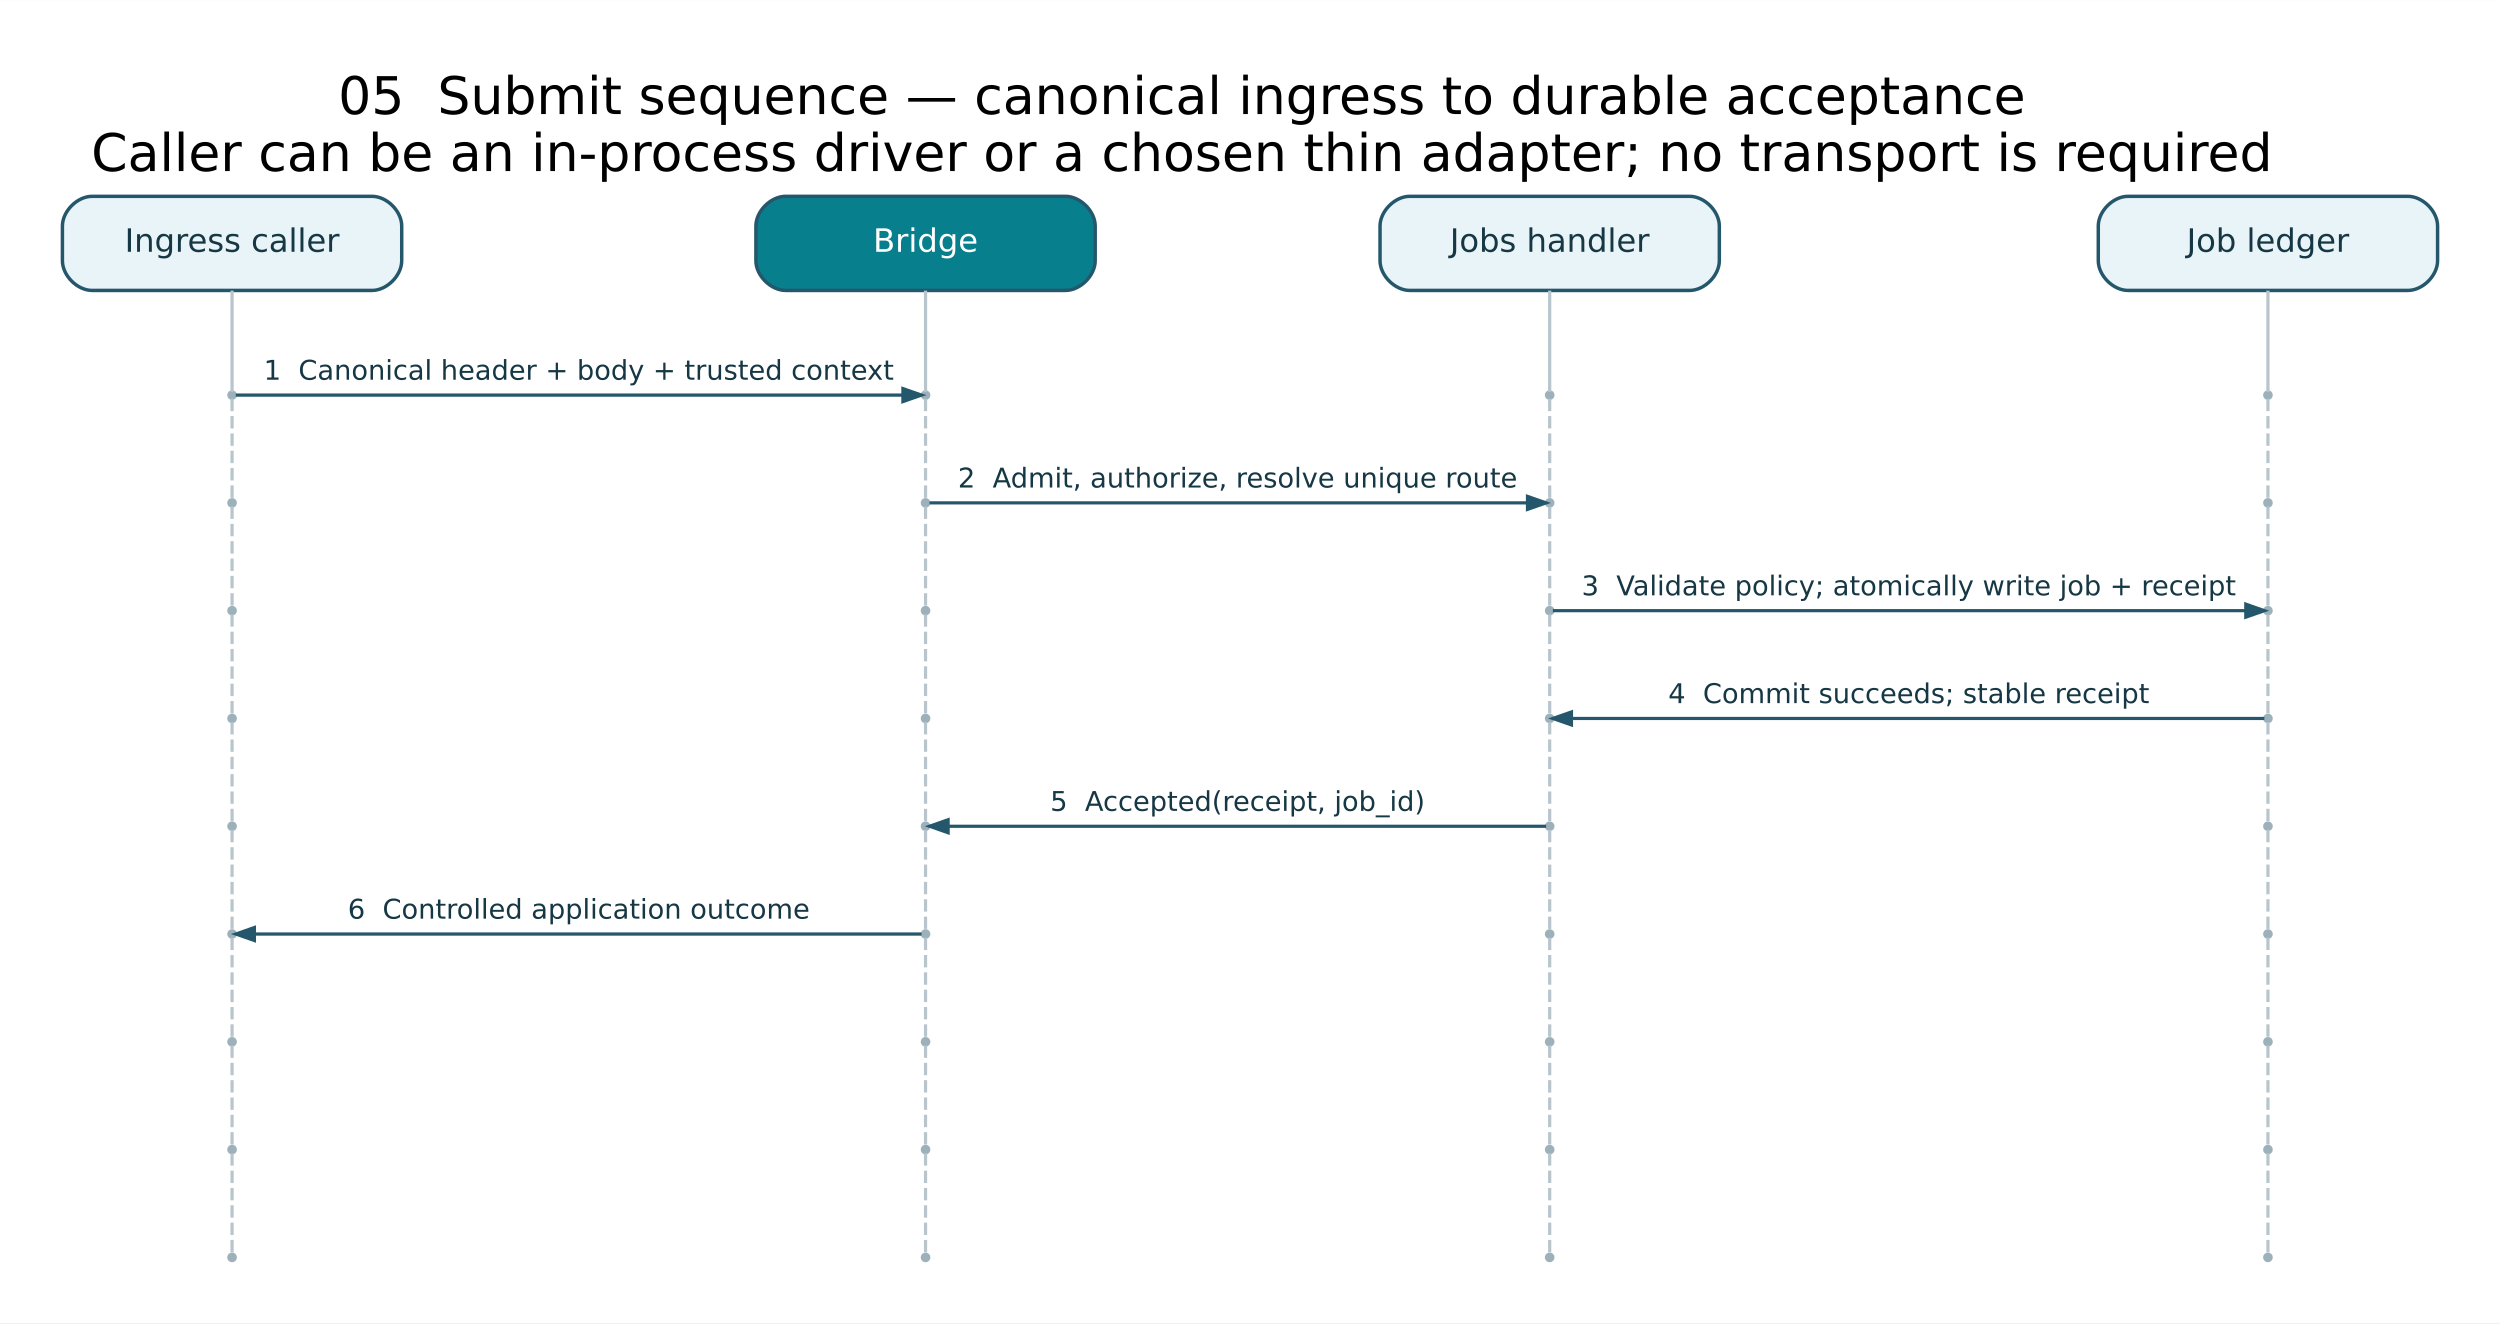
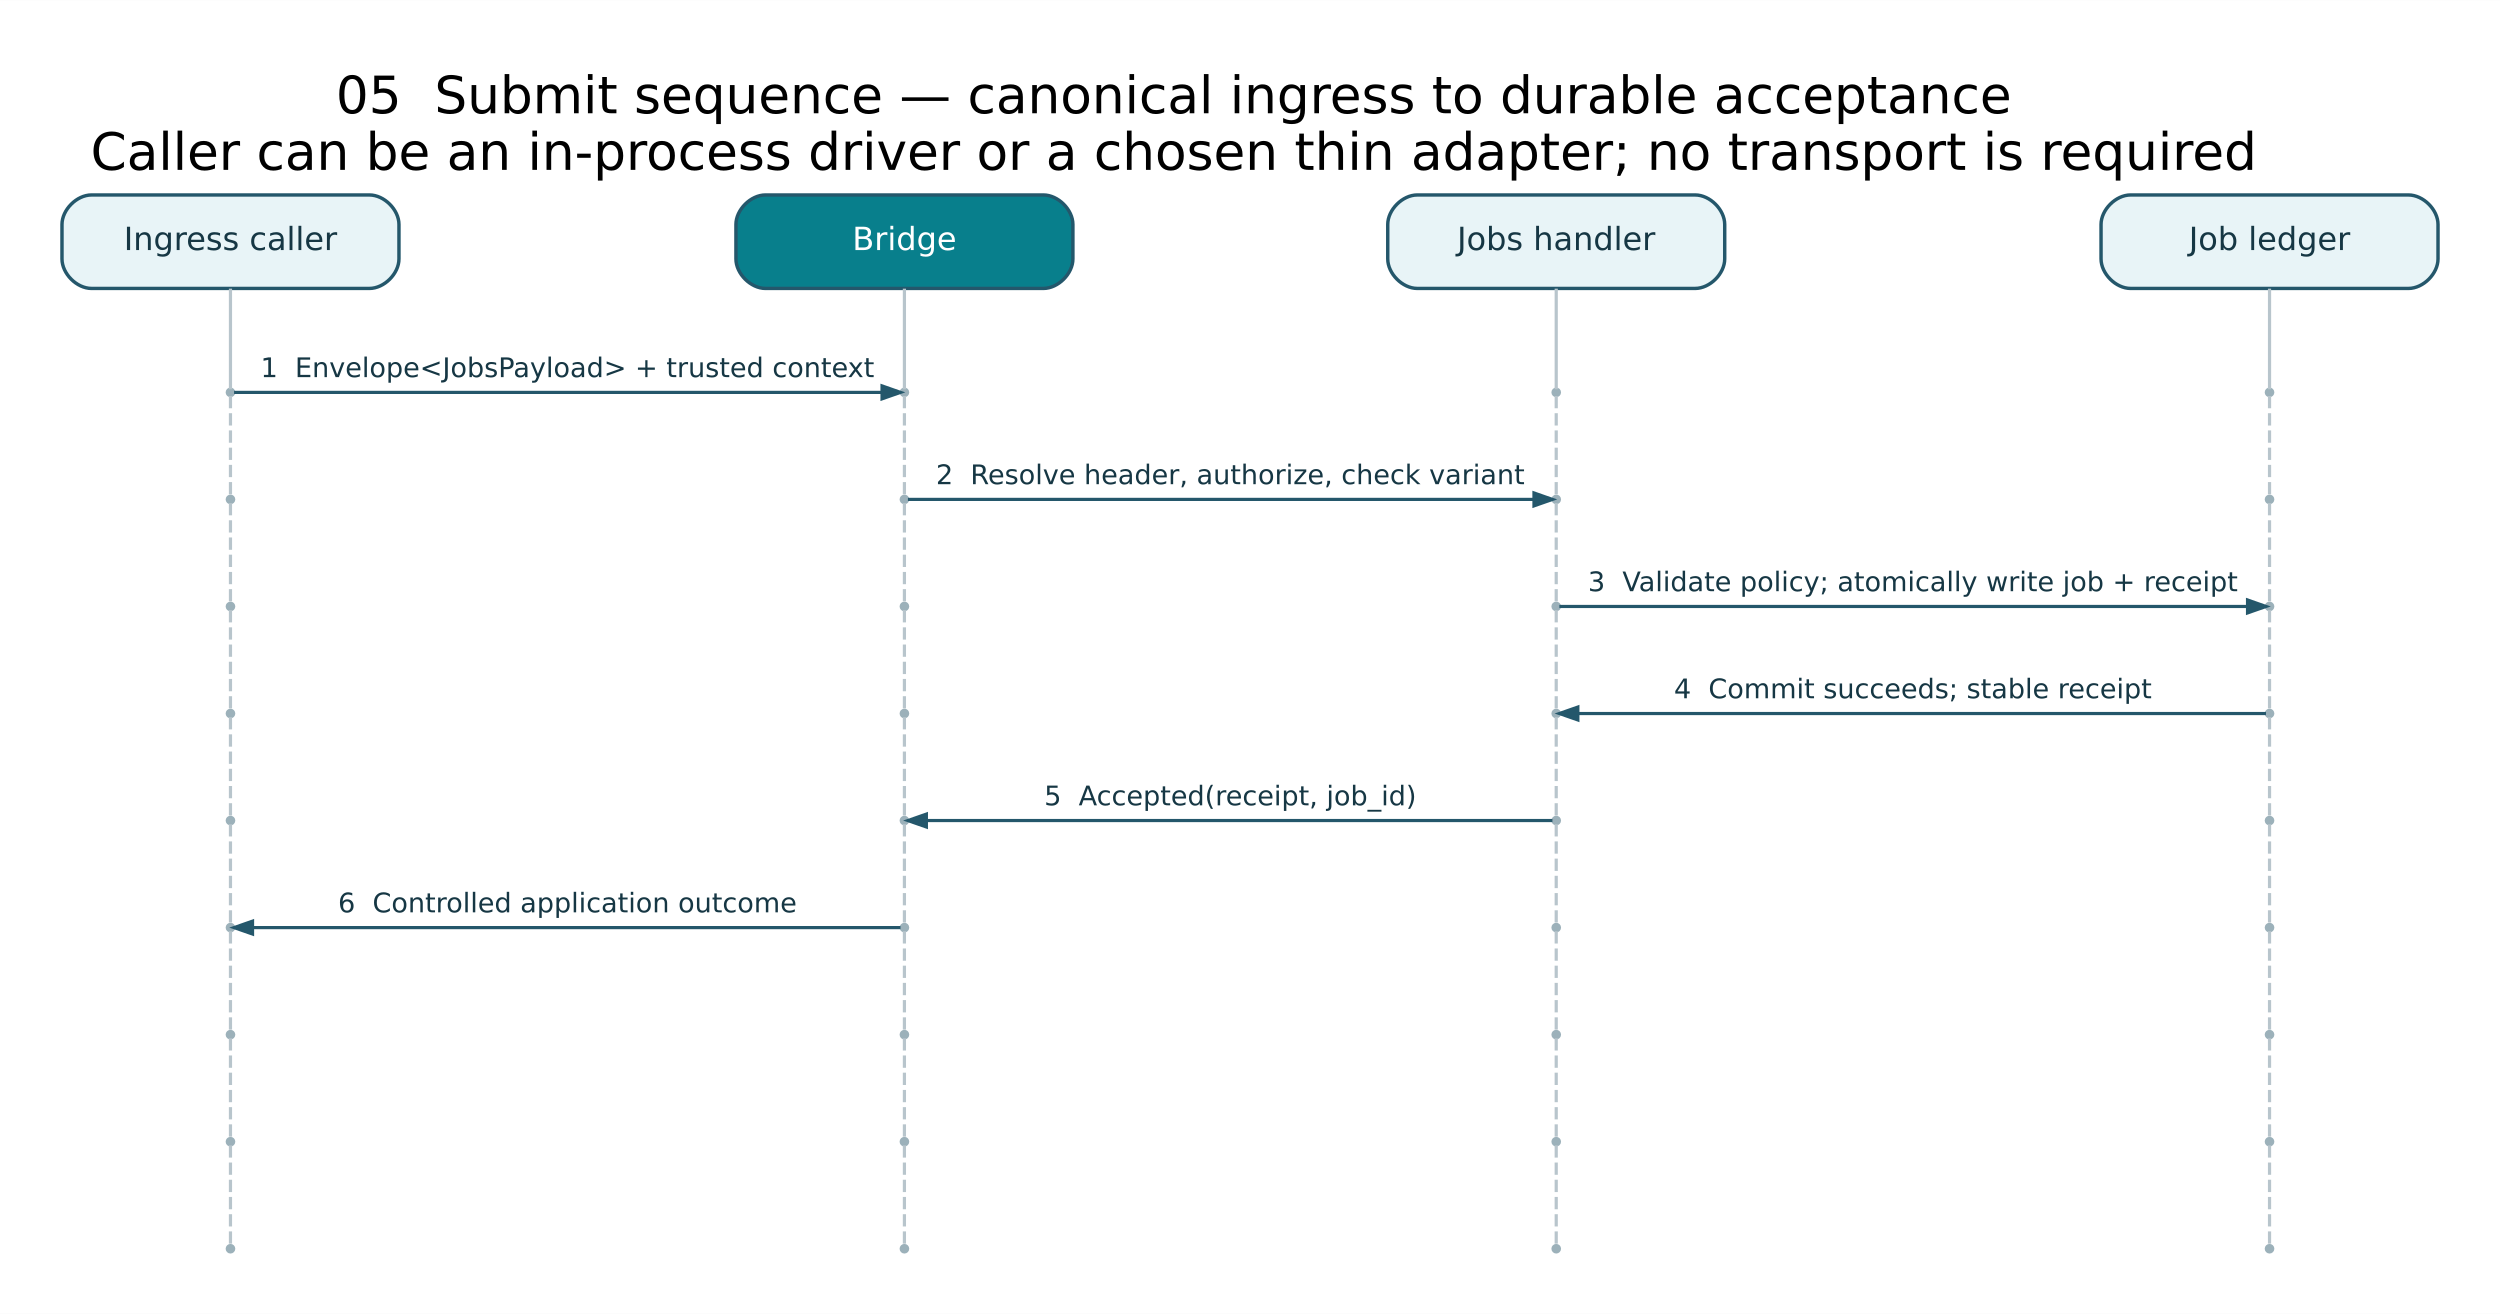
- <svg xmlns="http://www.w3.org/2000/svg" width="1009pt" height="534pt" viewBox="0.00 0.00 1009.40 534.08">
+ <svg xmlns="http://www.w3.org/2000/svg" width="1016pt" height="534pt" viewBox="0.00 0.00 1016.40 534.08">
  <g id="graph0" class="graph" transform="scale(1 1) rotate(0) translate(25.2 508.88)">
-     <polygon fill="white" stroke="transparent" points="-25.2,25.2 -25.2,-508.88 984.2,-508.88 984.2,25.2 -25.2,25.2" />
+     <polygon fill="white" stroke="transparent" points="-25.2,25.2 -25.2,-508.88 991.2,-508.88 991.2,25.2 -25.2,25.2" />
    <text text-anchor="middle" x="452" y="-462.88" font-family="DejaVu Sans" font-size="21.00">05  Submit sequence — canonical ingress to durable acceptance</text>
    <text text-anchor="middle" x="452" y="-439.88" font-family="DejaVu Sans" font-size="21.00">Caller can be an in-process driver or a chosen thin adapter; no transport is required</text>
    <g id="node1" class="node">
      <path fill="#e8f4f7" stroke="#24576b" stroke-width="1.4" d="M125,-429.68C125,-429.68 12,-429.68 12,-429.68 6,-429.68 0,-423.68 0,-417.68 0,-417.68 0,-403.68 0,-403.68 0,-397.68 6,-391.68 12,-391.68 12,-391.68 125,-391.68 125,-391.68 131,-391.68 137,-397.68 137,-403.68 137,-403.68 137,-417.68 137,-417.68 137,-423.68 131,-429.68 125,-429.68" />
      <text text-anchor="middle" x="68.5" y="-407.28" font-family="DejaVu Sans" font-size="13.00" fill="#163744">Ingress caller</text>
    </g>
    <g id="node2" class="node">
-       <path fill="#087f8c" stroke="#24576b" stroke-width="1.4" d="M405,-429.68C405,-429.68 292,-429.68 292,-429.68 286,-429.68 280,-423.68 280,-417.68 280,-417.68 280,-403.68 280,-403.68 280,-397.68 286,-391.68 292,-391.68 292,-391.68 405,-391.68 405,-391.68 411,-391.68 417,-397.68 417,-403.68 417,-403.68 417,-417.68 417,-417.68 417,-423.68 411,-429.68 405,-429.68" />
-       <text text-anchor="middle" x="348.5" y="-407.28" font-family="DejaVu Sans" font-size="13.00" fill="white">Bridge</text>
+       <path fill="#087f8c" stroke="#24576b" stroke-width="1.4" d="M399,-429.68C399,-429.68 286,-429.68 286,-429.68 280,-429.68 274,-423.68 274,-417.68 274,-417.68 274,-403.68 274,-403.68 274,-397.68 280,-391.68 286,-391.68 286,-391.68 399,-391.68 399,-391.68 405,-391.68 411,-397.68 411,-403.68 411,-403.68 411,-417.68 411,-417.68 411,-423.68 405,-429.68 399,-429.68" />
+       <text text-anchor="middle" x="342.5" y="-407.28" font-family="DejaVu Sans" font-size="13.00" fill="white">Bridge</text>
    </g>
    <g id="node5" class="node">
      <ellipse fill="#9cb1ba" stroke="#9cb1ba" stroke-width="1.4" cx="68.5" cy="-349.42" rx="1.26" ry="1.26" />
    </g>
    <g id="edge31" class="edge">
      <path fill="none" stroke="#b8c5cc" stroke-width="1.3" d="M68.5,-391.58C68.5,-375.24 68.5,-353.36 68.5,-350.69" />
    </g>
    <g id="node3" class="node">
-       <path fill="#e8f4f7" stroke="#24576b" stroke-width="1.4" d="M657,-429.68C657,-429.68 544,-429.68 544,-429.68 538,-429.68 532,-423.68 532,-417.68 532,-417.68 532,-403.68 532,-403.68 532,-397.68 538,-391.68 544,-391.68 544,-391.68 657,-391.68 657,-391.68 663,-391.68 669,-397.68 669,-403.68 669,-403.68 669,-417.68 669,-417.68 669,-423.68 663,-429.68 657,-429.68" />
-       <text text-anchor="middle" x="600.5" y="-407.28" font-family="DejaVu Sans" font-size="13.00" fill="#163744">Jobs handler</text>
+       <path fill="#e8f4f7" stroke="#24576b" stroke-width="1.4" d="M664,-429.68C664,-429.68 551,-429.68 551,-429.68 545,-429.68 539,-423.68 539,-417.68 539,-417.68 539,-403.68 539,-403.68 539,-397.68 545,-391.68 551,-391.68 551,-391.68 664,-391.68 664,-391.68 670,-391.68 676,-397.68 676,-403.68 676,-403.68 676,-417.68 676,-417.68 676,-423.68 670,-429.68 664,-429.68" />
+       <text text-anchor="middle" x="607.5" y="-407.28" font-family="DejaVu Sans" font-size="13.00" fill="#163744">Jobs handler</text>
    </g>
    <g id="node6" class="node">
-       <ellipse fill="#9cb1ba" stroke="#9cb1ba" stroke-width="1.4" cx="348.5" cy="-349.42" rx="1.26" ry="1.26" />
+       <ellipse fill="#9cb1ba" stroke="#9cb1ba" stroke-width="1.4" cx="342.5" cy="-349.42" rx="1.26" ry="1.26" />
    </g>
    <g id="edge40" class="edge">
-       <path fill="none" stroke="#b8c5cc" stroke-width="1.3" d="M348.5,-391.58C348.5,-375.24 348.5,-353.36 348.5,-350.69" />
+       <path fill="none" stroke="#b8c5cc" stroke-width="1.3" d="M342.5,-391.58C342.5,-375.24 342.5,-353.36 342.5,-350.69" />
    </g>
    <g id="node4" class="node">
-       <path fill="#e8f4f7" stroke="#24576b" stroke-width="1.4" d="M947,-429.68C947,-429.68 834,-429.68 834,-429.68 828,-429.68 822,-423.68 822,-417.68 822,-417.68 822,-403.68 822,-403.68 822,-397.68 828,-391.68 834,-391.68 834,-391.68 947,-391.68 947,-391.68 953,-391.68 959,-397.68 959,-403.68 959,-403.68 959,-417.68 959,-417.68 959,-423.68 953,-429.68 947,-429.68" />
-       <text text-anchor="middle" x="890.5" y="-407.28" font-family="DejaVu Sans" font-size="13.00" fill="#163744">Job ledger</text>
+       <path fill="#e8f4f7" stroke="#24576b" stroke-width="1.4" d="M954,-429.68C954,-429.68 841,-429.68 841,-429.68 835,-429.68 829,-423.68 829,-417.68 829,-417.68 829,-403.68 829,-403.68 829,-397.68 835,-391.68 841,-391.68 841,-391.68 954,-391.68 954,-391.68 960,-391.68 966,-397.68 966,-403.68 966,-403.68 966,-417.68 966,-417.68 966,-423.68 960,-429.68 954,-429.68" />
+       <text text-anchor="middle" x="897.5" y="-407.28" font-family="DejaVu Sans" font-size="13.00" fill="#163744">Job ledger</text>
    </g>
    <g id="node7" class="node">
-       <ellipse fill="#9cb1ba" stroke="#9cb1ba" stroke-width="1.4" cx="600.5" cy="-349.42" rx="1.26" ry="1.26" />
+       <ellipse fill="#9cb1ba" stroke="#9cb1ba" stroke-width="1.4" cx="607.5" cy="-349.42" rx="1.26" ry="1.26" />
    </g>
    <g id="edge49" class="edge">
-       <path fill="none" stroke="#b8c5cc" stroke-width="1.3" d="M600.5,-391.58C600.5,-375.24 600.5,-353.36 600.5,-350.69" />
+       <path fill="none" stroke="#b8c5cc" stroke-width="1.3" d="M607.5,-391.58C607.5,-375.24 607.5,-353.36 607.5,-350.69" />
    </g>
    <g id="node8" class="node">
-       <ellipse fill="#9cb1ba" stroke="#9cb1ba" stroke-width="1.4" cx="890.5" cy="-349.42" rx="1.26" ry="1.26" />
+       <ellipse fill="#9cb1ba" stroke="#9cb1ba" stroke-width="1.4" cx="897.5" cy="-349.42" rx="1.26" ry="1.26" />
    </g>
    <g id="edge58" class="edge">
-       <path fill="none" stroke="#b8c5cc" stroke-width="1.3" d="M890.5,-391.58C890.5,-375.24 890.5,-353.36 890.5,-350.69" />
+       <path fill="none" stroke="#b8c5cc" stroke-width="1.3" d="M897.5,-391.58C897.5,-375.24 897.5,-353.36 897.5,-350.69" />
    </g>
    <g id="edge67" class="edge">
-       <path fill="none" stroke="#24576b" stroke-width="1.3" d="M70.01,-349.42C89.54,-349.42 293.12,-349.42 339.25,-349.42" />
-       <polygon fill="#24576b" stroke="#24576b" stroke-width="1.3" points="339.36,-352.05 346.86,-349.42 339.36,-346.8 339.36,-352.05" />
-       <text text-anchor="middle" x="208.5" y="-355.62" font-family="DejaVu Sans" font-size="11.00" fill="#163744">1  Canonical header + body + trusted context</text>
+       <path fill="none" stroke="#24576b" stroke-width="1.3" d="M69.97,-349.42C89.04,-349.42 287.47,-349.42 333.16,-349.42" />
+       <polygon fill="#24576b" stroke="#24576b" stroke-width="1.3" points="333.4,-352.05 340.9,-349.42 333.4,-346.8 333.4,-352.05" />
+       <text text-anchor="middle" x="205.5" y="-355.62" font-family="DejaVu Sans" font-size="11.00" fill="#163744">1  Envelope&lt;JobsPayload&gt; + trusted context</text>
    </g>
    <g id="node9" class="node">
      <ellipse fill="#9cb1ba" stroke="#9cb1ba" stroke-width="1.4" cx="68.5" cy="-305.9" rx="1.26" ry="1.26" />
    </g>
    <g id="edge32" class="edge">
      <path fill="none" stroke="#b8c5cc" stroke-width="1.3" stroke-dasharray="5,2" d="M68.5,-347.95C68.5,-343.68 68.5,-311.34 68.5,-307.31" />
    </g>
    <g id="node10" class="node">
-       <ellipse fill="#9cb1ba" stroke="#9cb1ba" stroke-width="1.4" cx="348.5" cy="-305.9" rx="1.26" ry="1.26" />
+       <ellipse fill="#9cb1ba" stroke="#9cb1ba" stroke-width="1.4" cx="342.5" cy="-305.9" rx="1.26" ry="1.26" />
    </g>
    <g id="edge41" class="edge">
-       <path fill="none" stroke="#b8c5cc" stroke-width="1.3" stroke-dasharray="5,2" d="M348.5,-347.95C348.5,-343.68 348.5,-311.34 348.5,-307.31" />
+       <path fill="none" stroke="#b8c5cc" stroke-width="1.3" stroke-dasharray="5,2" d="M342.5,-347.95C342.5,-343.68 342.5,-311.34 342.5,-307.31" />
    </g>
    <g id="node11" class="node">
-       <ellipse fill="#9cb1ba" stroke="#9cb1ba" stroke-width="1.4" cx="600.5" cy="-305.9" rx="1.26" ry="1.26" />
+       <ellipse fill="#9cb1ba" stroke="#9cb1ba" stroke-width="1.4" cx="607.5" cy="-305.9" rx="1.26" ry="1.26" />
    </g>
    <g id="edge50" class="edge">
-       <path fill="none" stroke="#b8c5cc" stroke-width="1.3" stroke-dasharray="5,2" d="M600.5,-347.95C600.5,-343.68 600.5,-311.34 600.5,-307.31" />
+       <path fill="none" stroke="#b8c5cc" stroke-width="1.3" stroke-dasharray="5,2" d="M607.5,-347.95C607.5,-343.68 607.5,-311.34 607.5,-307.31" />
    </g>
    <g id="node12" class="node">
-       <ellipse fill="#9cb1ba" stroke="#9cb1ba" stroke-width="1.4" cx="890.5" cy="-305.9" rx="1.26" ry="1.26" />
+       <ellipse fill="#9cb1ba" stroke="#9cb1ba" stroke-width="1.4" cx="897.5" cy="-305.9" rx="1.26" ry="1.26" />
    </g>
    <g id="edge59" class="edge">
-       <path fill="none" stroke="#b8c5cc" stroke-width="1.3" stroke-dasharray="5,2" d="M890.5,-347.95C890.5,-343.68 890.5,-311.34 890.5,-307.31" />
+       <path fill="none" stroke="#b8c5cc" stroke-width="1.3" stroke-dasharray="5,2" d="M897.5,-347.95C897.5,-343.68 897.5,-311.34 897.5,-307.31" />
    </g>
    <g id="node13" class="node">
      <ellipse fill="#9cb1ba" stroke="#9cb1ba" stroke-width="1.4" cx="68.5" cy="-262.38" rx="1.26" ry="1.26" />
    </g>
    <g id="edge33" class="edge">
      <path fill="none" stroke="#b8c5cc" stroke-width="1.3" stroke-dasharray="5,2" d="M68.5,-304.43C68.5,-300.16 68.5,-267.82 68.5,-263.79" />
    </g>
    <g id="edge68" class="edge">
-       <path fill="none" stroke="#24576b" stroke-width="1.3" d="M350.11,-305.9C369.01,-305.9 548.76,-305.9 591.44,-305.9" />
-       <polygon fill="#24576b" stroke="#24576b" stroke-width="1.3" points="591.54,-308.53 599.04,-305.9 591.54,-303.28 591.54,-308.53" />
-       <text text-anchor="middle" x="474.5" y="-312.1" font-family="DejaVu Sans" font-size="11.00" fill="#163744">2  Admit, authorize, resolve unique route</text>
+       <path fill="none" stroke="#24576b" stroke-width="1.3" d="M343.93,-305.9C362.33,-305.9 553.48,-305.9 598.18,-305.9" />
+       <polygon fill="#24576b" stroke="#24576b" stroke-width="1.3" points="598.45,-308.53 605.95,-305.9 598.45,-303.28 598.45,-308.53" />
+       <text text-anchor="middle" x="475" y="-312.1" font-family="DejaVu Sans" font-size="11.00" fill="#163744">2  Resolve header, authorize, check variant</text>
    </g>
    <g id="node14" class="node">
-       <ellipse fill="#9cb1ba" stroke="#9cb1ba" stroke-width="1.4" cx="348.5" cy="-262.38" rx="1.26" ry="1.26" />
+       <ellipse fill="#9cb1ba" stroke="#9cb1ba" stroke-width="1.4" cx="342.5" cy="-262.38" rx="1.26" ry="1.26" />
    </g>
    <g id="edge42" class="edge">
-       <path fill="none" stroke="#b8c5cc" stroke-width="1.3" stroke-dasharray="5,2" d="M348.5,-304.43C348.5,-300.16 348.5,-267.82 348.5,-263.79" />
+       <path fill="none" stroke="#b8c5cc" stroke-width="1.3" stroke-dasharray="5,2" d="M342.5,-304.43C342.5,-300.16 342.5,-267.82 342.5,-263.79" />
    </g>
    <g id="node15" class="node">
-       <ellipse fill="#9cb1ba" stroke="#9cb1ba" stroke-width="1.4" cx="600.5" cy="-262.38" rx="1.26" ry="1.26" />
+       <ellipse fill="#9cb1ba" stroke="#9cb1ba" stroke-width="1.4" cx="607.5" cy="-262.38" rx="1.26" ry="1.26" />
    </g>
    <g id="edge51" class="edge">
-       <path fill="none" stroke="#b8c5cc" stroke-width="1.3" stroke-dasharray="5,2" d="M600.5,-304.43C600.5,-300.16 600.5,-267.82 600.5,-263.79" />
+       <path fill="none" stroke="#b8c5cc" stroke-width="1.3" stroke-dasharray="5,2" d="M607.5,-304.43C607.5,-300.16 607.5,-267.82 607.5,-263.79" />
    </g>
    <g id="node16" class="node">
-       <ellipse fill="#9cb1ba" stroke="#9cb1ba" stroke-width="1.4" cx="890.5" cy="-262.38" rx="1.26" ry="1.26" />
+       <ellipse fill="#9cb1ba" stroke="#9cb1ba" stroke-width="1.4" cx="897.5" cy="-262.38" rx="1.26" ry="1.26" />
    </g>
    <g id="edge60" class="edge">
-       <path fill="none" stroke="#b8c5cc" stroke-width="1.3" stroke-dasharray="5,2" d="M890.5,-304.43C890.5,-300.16 890.5,-267.82 890.5,-263.79" />
+       <path fill="none" stroke="#b8c5cc" stroke-width="1.3" stroke-dasharray="5,2" d="M897.5,-304.43C897.5,-300.16 897.5,-267.82 897.5,-263.79" />
    </g>
    <g id="node17" class="node">
      <ellipse fill="#9cb1ba" stroke="#9cb1ba" stroke-width="1.4" cx="68.5" cy="-218.86" rx="1.26" ry="1.26" />
    </g>
    <g id="edge34" class="edge">
      <path fill="none" stroke="#b8c5cc" stroke-width="1.3" stroke-dasharray="5,2" d="M68.5,-260.91C68.5,-256.64 68.5,-224.3 68.5,-220.27" />
    </g>
    <g id="node18" class="node">
-       <ellipse fill="#9cb1ba" stroke="#9cb1ba" stroke-width="1.4" cx="348.5" cy="-218.86" rx="1.26" ry="1.26" />
+       <ellipse fill="#9cb1ba" stroke="#9cb1ba" stroke-width="1.4" cx="342.5" cy="-218.86" rx="1.26" ry="1.26" />
    </g>
    <g id="edge43" class="edge">
-       <path fill="none" stroke="#b8c5cc" stroke-width="1.3" stroke-dasharray="5,2" d="M348.5,-260.91C348.5,-256.64 348.5,-224.3 348.5,-220.27" />
+       <path fill="none" stroke="#b8c5cc" stroke-width="1.3" stroke-dasharray="5,2" d="M342.5,-260.91C342.5,-256.64 342.5,-224.3 342.5,-220.27" />
    </g>
    <g id="edge69" class="edge">
-       <path fill="none" stroke="#24576b" stroke-width="1.3" d="M601.79,-262.38C620.41,-262.38 834.45,-262.38 881.42,-262.38" />
-       <polygon fill="#24576b" stroke="#24576b" stroke-width="1.3" points="881.56,-265.01 889.06,-262.38 881.56,-259.76 881.56,-265.01" />
-       <text text-anchor="middle" x="745.5" y="-268.58" font-family="DejaVu Sans" font-size="11.00" fill="#163744">3  Validate policy; atomically write job + receipt</text>
+       <path fill="none" stroke="#24576b" stroke-width="1.3" d="M608.79,-262.38C627.41,-262.38 841.45,-262.38 888.42,-262.38" />
+       <polygon fill="#24576b" stroke="#24576b" stroke-width="1.3" points="888.56,-265.01 896.06,-262.38 888.56,-259.76 888.56,-265.01" />
+       <text text-anchor="middle" x="752.5" y="-268.58" font-family="DejaVu Sans" font-size="11.00" fill="#163744">3  Validate policy; atomically write job + receipt</text>
    </g>
    <g id="node19" class="node">
-       <ellipse fill="#9cb1ba" stroke="#9cb1ba" stroke-width="1.4" cx="600.5" cy="-218.86" rx="1.26" ry="1.26" />
+       <ellipse fill="#9cb1ba" stroke="#9cb1ba" stroke-width="1.4" cx="607.5" cy="-218.86" rx="1.26" ry="1.26" />
    </g>
    <g id="edge52" class="edge">
-       <path fill="none" stroke="#b8c5cc" stroke-width="1.3" stroke-dasharray="5,2" d="M600.5,-260.91C600.5,-256.64 600.5,-224.3 600.5,-220.27" />
+       <path fill="none" stroke="#b8c5cc" stroke-width="1.3" stroke-dasharray="5,2" d="M607.5,-260.91C607.5,-256.64 607.5,-224.3 607.5,-220.27" />
    </g>
    <g id="node20" class="node">
-       <ellipse fill="#9cb1ba" stroke="#9cb1ba" stroke-width="1.4" cx="890.5" cy="-218.86" rx="1.26" ry="1.26" />
+       <ellipse fill="#9cb1ba" stroke="#9cb1ba" stroke-width="1.4" cx="897.5" cy="-218.86" rx="1.26" ry="1.26" />
    </g>
    <g id="edge61" class="edge">
-       <path fill="none" stroke="#b8c5cc" stroke-width="1.3" stroke-dasharray="5,2" d="M890.5,-260.91C890.5,-256.64 890.5,-224.3 890.5,-220.27" />
+       <path fill="none" stroke="#b8c5cc" stroke-width="1.3" stroke-dasharray="5,2" d="M897.5,-260.91C897.5,-256.64 897.5,-224.3 897.5,-220.27" />
    </g>
    <g id="node21" class="node">
      <ellipse fill="#9cb1ba" stroke="#9cb1ba" stroke-width="1.4" cx="68.5" cy="-175.34" rx="1.26" ry="1.26" />
    </g>
    <g id="edge35" class="edge">
      <path fill="none" stroke="#b8c5cc" stroke-width="1.3" stroke-dasharray="5,2" d="M68.5,-217.39C68.5,-213.12 68.5,-180.78 68.5,-176.75" />
    </g>
    <g id="node22" class="node">
-       <ellipse fill="#9cb1ba" stroke="#9cb1ba" stroke-width="1.4" cx="348.5" cy="-175.34" rx="1.26" ry="1.26" />
+       <ellipse fill="#9cb1ba" stroke="#9cb1ba" stroke-width="1.4" cx="342.5" cy="-175.34" rx="1.26" ry="1.26" />
    </g>
    <g id="edge44" class="edge">
-       <path fill="none" stroke="#b8c5cc" stroke-width="1.3" stroke-dasharray="5,2" d="M348.5,-217.39C348.5,-213.12 348.5,-180.78 348.5,-176.75" />
+       <path fill="none" stroke="#b8c5cc" stroke-width="1.3" stroke-dasharray="5,2" d="M342.5,-217.39C342.5,-213.12 342.5,-180.78 342.5,-176.75" />
    </g>
    <g id="node23" class="node">
-       <ellipse fill="#9cb1ba" stroke="#9cb1ba" stroke-width="1.4" cx="600.5" cy="-175.34" rx="1.26" ry="1.26" />
+       <ellipse fill="#9cb1ba" stroke="#9cb1ba" stroke-width="1.4" cx="607.5" cy="-175.34" rx="1.26" ry="1.26" />
    </g>
    <g id="edge53" class="edge">
-       <path fill="none" stroke="#b8c5cc" stroke-width="1.3" stroke-dasharray="5,2" d="M600.5,-217.39C600.5,-213.12 600.5,-180.78 600.5,-176.75" />
+       <path fill="none" stroke="#b8c5cc" stroke-width="1.3" stroke-dasharray="5,2" d="M607.5,-217.39C607.5,-213.12 607.5,-180.78 607.5,-176.75" />
    </g>
    <g id="edge70" class="edge">
-       <path fill="none" stroke="#24576b" stroke-width="1.3" d="M889.06,-218.86C869.47,-218.86 656.21,-218.86 609.51,-218.86" />
-       <polygon fill="#24576b" stroke="#24576b" stroke-width="1.3" points="609.29,-216.24 601.79,-218.86 609.29,-221.49 609.29,-216.24" />
-       <text text-anchor="middle" x="745.5" y="-225.06" font-family="DejaVu Sans" font-size="11.00" fill="#163744">4  Commit succeeds; stable receipt</text>
+       <path fill="none" stroke="#24576b" stroke-width="1.3" d="M896.06,-218.86C876.47,-218.86 663.21,-218.86 616.51,-218.86" />
+       <polygon fill="#24576b" stroke="#24576b" stroke-width="1.3" points="616.29,-216.24 608.79,-218.86 616.29,-221.49 616.29,-216.24" />
+       <text text-anchor="middle" x="752.5" y="-225.06" font-family="DejaVu Sans" font-size="11.00" fill="#163744">4  Commit succeeds; stable receipt</text>
    </g>
    <g id="node24" class="node">
-       <ellipse fill="#9cb1ba" stroke="#9cb1ba" stroke-width="1.4" cx="890.5" cy="-175.34" rx="1.26" ry="1.26" />
+       <ellipse fill="#9cb1ba" stroke="#9cb1ba" stroke-width="1.4" cx="897.5" cy="-175.34" rx="1.26" ry="1.26" />
    </g>
    <g id="edge62" class="edge">
-       <path fill="none" stroke="#b8c5cc" stroke-width="1.3" stroke-dasharray="5,2" d="M890.5,-217.39C890.5,-213.12 890.5,-180.78 890.5,-176.75" />
+       <path fill="none" stroke="#b8c5cc" stroke-width="1.3" stroke-dasharray="5,2" d="M897.5,-217.39C897.5,-213.12 897.5,-180.78 897.5,-176.75" />
    </g>
    <g id="node25" class="node">
      <ellipse fill="#9cb1ba" stroke="#9cb1ba" stroke-width="1.4" cx="68.5" cy="-131.82" rx="1.26" ry="1.26" />
    </g>
    <g id="edge36" class="edge">
      <path fill="none" stroke="#b8c5cc" stroke-width="1.3" stroke-dasharray="5,2" d="M68.5,-173.87C68.5,-169.6 68.5,-137.26 68.5,-133.23" />
    </g>
    <g id="node26" class="node">
-       <ellipse fill="#9cb1ba" stroke="#9cb1ba" stroke-width="1.4" cx="348.5" cy="-131.82" rx="1.26" ry="1.26" />
+       <ellipse fill="#9cb1ba" stroke="#9cb1ba" stroke-width="1.4" cx="342.5" cy="-131.82" rx="1.26" ry="1.26" />
    </g>
    <g id="edge45" class="edge">
-       <path fill="none" stroke="#b8c5cc" stroke-width="1.3" stroke-dasharray="5,2" d="M348.5,-173.87C348.5,-169.6 348.5,-137.26 348.5,-133.23" />
+       <path fill="none" stroke="#b8c5cc" stroke-width="1.3" stroke-dasharray="5,2" d="M342.5,-173.87C342.5,-169.6 342.5,-137.26 342.5,-133.23" />
    </g>
    <g id="edge71" class="edge">
-       <path fill="none" stroke="#24576b" stroke-width="1.3" d="M599.04,-175.34C580.94,-175.34 400.53,-175.34 357.62,-175.34" />
-       <polygon fill="#24576b" stroke="#24576b" stroke-width="1.3" points="357.61,-172.72 350.11,-175.34 357.61,-177.97 357.61,-172.72" />
-       <text text-anchor="middle" x="474.5" y="-181.54" font-family="DejaVu Sans" font-size="11.00" fill="#163744">5  Accepted(receipt, job_id)</text>
+       <path fill="none" stroke="#24576b" stroke-width="1.3" d="M605.95,-175.34C586.77,-175.34 395.57,-175.34 351.52,-175.34" />
+       <polygon fill="#24576b" stroke="#24576b" stroke-width="1.3" points="351.43,-172.72 343.93,-175.34 351.43,-177.97 351.43,-172.72" />
+       <text text-anchor="middle" x="475" y="-181.54" font-family="DejaVu Sans" font-size="11.00" fill="#163744">5  Accepted(receipt, job_id)</text>
    </g>
    <g id="node27" class="node">
-       <ellipse fill="#9cb1ba" stroke="#9cb1ba" stroke-width="1.4" cx="600.5" cy="-131.82" rx="1.26" ry="1.26" />
+       <ellipse fill="#9cb1ba" stroke="#9cb1ba" stroke-width="1.4" cx="607.5" cy="-131.82" rx="1.26" ry="1.26" />
    </g>
    <g id="edge54" class="edge">
-       <path fill="none" stroke="#b8c5cc" stroke-width="1.3" stroke-dasharray="5,2" d="M600.5,-173.87C600.5,-169.6 600.5,-137.26 600.5,-133.23" />
+       <path fill="none" stroke="#b8c5cc" stroke-width="1.3" stroke-dasharray="5,2" d="M607.5,-173.87C607.5,-169.6 607.5,-137.26 607.5,-133.23" />
    </g>
    <g id="node28" class="node">
-       <ellipse fill="#9cb1ba" stroke="#9cb1ba" stroke-width="1.4" cx="890.5" cy="-131.82" rx="1.26" ry="1.26" />
+       <ellipse fill="#9cb1ba" stroke="#9cb1ba" stroke-width="1.4" cx="897.5" cy="-131.82" rx="1.26" ry="1.26" />
    </g>
    <g id="edge63" class="edge">
-       <path fill="none" stroke="#b8c5cc" stroke-width="1.3" stroke-dasharray="5,2" d="M890.5,-173.87C890.5,-169.6 890.5,-137.26 890.5,-133.23" />
+       <path fill="none" stroke="#b8c5cc" stroke-width="1.3" stroke-dasharray="5,2" d="M897.5,-173.87C897.5,-169.6 897.5,-137.26 897.5,-133.23" />
    </g>
    <g id="node29" class="node">
      <ellipse fill="#9cb1ba" stroke="#9cb1ba" stroke-width="1.4" cx="68.5" cy="-88.3" rx="1.26" ry="1.26" />
    </g>
    <g id="edge37" class="edge">
      <path fill="none" stroke="#b8c5cc" stroke-width="1.3" stroke-dasharray="5,2" d="M68.5,-130.35C68.5,-126.08 68.5,-93.74 68.5,-89.71" />
    </g>
    <g id="edge72" class="edge">
-       <path fill="none" stroke="#24576b" stroke-width="1.3" d="M346.86,-131.82C326.55,-131.82 123.72,-131.82 77.74,-131.82" />
-       <polygon fill="#24576b" stroke="#24576b" stroke-width="1.3" points="77.51,-129.2 70.01,-131.82 77.51,-134.45 77.51,-129.2" />
-       <text text-anchor="middle" x="208.5" y="-138.02" font-family="DejaVu Sans" font-size="11.00" fill="#163744">6  Controlled application outcome</text>
+       <path fill="none" stroke="#24576b" stroke-width="1.3" d="M340.9,-131.82C321.02,-131.82 122.54,-131.82 77.54,-131.82" />
+       <polygon fill="#24576b" stroke="#24576b" stroke-width="1.3" points="77.47,-129.2 69.97,-131.82 77.47,-134.45 77.47,-129.2" />
+       <text text-anchor="middle" x="205.5" y="-138.02" font-family="DejaVu Sans" font-size="11.00" fill="#163744">6  Controlled application outcome</text>
    </g>
    <g id="node30" class="node">
-       <ellipse fill="#9cb1ba" stroke="#9cb1ba" stroke-width="1.4" cx="348.5" cy="-88.3" rx="1.26" ry="1.26" />
+       <ellipse fill="#9cb1ba" stroke="#9cb1ba" stroke-width="1.4" cx="342.5" cy="-88.3" rx="1.26" ry="1.26" />
    </g>
    <g id="edge46" class="edge">
-       <path fill="none" stroke="#b8c5cc" stroke-width="1.3" stroke-dasharray="5,2" d="M348.5,-130.35C348.5,-126.08 348.5,-93.74 348.5,-89.71" />
+       <path fill="none" stroke="#b8c5cc" stroke-width="1.3" stroke-dasharray="5,2" d="M342.5,-130.35C342.5,-126.08 342.5,-93.74 342.5,-89.71" />
    </g>
    <g id="node31" class="node">
-       <ellipse fill="#9cb1ba" stroke="#9cb1ba" stroke-width="1.4" cx="600.5" cy="-88.3" rx="1.26" ry="1.26" />
+       <ellipse fill="#9cb1ba" stroke="#9cb1ba" stroke-width="1.4" cx="607.5" cy="-88.3" rx="1.26" ry="1.26" />
    </g>
    <g id="edge55" class="edge">
-       <path fill="none" stroke="#b8c5cc" stroke-width="1.3" stroke-dasharray="5,2" d="M600.5,-130.35C600.5,-126.08 600.5,-93.74 600.5,-89.71" />
+       <path fill="none" stroke="#b8c5cc" stroke-width="1.3" stroke-dasharray="5,2" d="M607.5,-130.35C607.5,-126.08 607.5,-93.74 607.5,-89.71" />
    </g>
    <g id="node32" class="node">
-       <ellipse fill="#9cb1ba" stroke="#9cb1ba" stroke-width="1.4" cx="890.5" cy="-88.3" rx="1.26" ry="1.26" />
+       <ellipse fill="#9cb1ba" stroke="#9cb1ba" stroke-width="1.4" cx="897.5" cy="-88.3" rx="1.26" ry="1.26" />
    </g>
    <g id="edge64" class="edge">
-       <path fill="none" stroke="#b8c5cc" stroke-width="1.3" stroke-dasharray="5,2" d="M890.5,-130.35C890.5,-126.08 890.5,-93.74 890.5,-89.71" />
+       <path fill="none" stroke="#b8c5cc" stroke-width="1.3" stroke-dasharray="5,2" d="M897.5,-130.35C897.5,-126.08 897.5,-93.74 897.5,-89.71" />
    </g>
    <g id="node33" class="node">
      <ellipse fill="#9cb1ba" stroke="#9cb1ba" stroke-width="1.4" cx="68.5" cy="-44.78" rx="1.26" ry="1.26" />
    </g>
    <g id="edge38" class="edge">
      <path fill="none" stroke="#b8c5cc" stroke-width="1.3" stroke-dasharray="5,2" d="M68.5,-86.83C68.5,-82.56 68.5,-50.22 68.5,-46.19" />
    </g>
    <g id="node34" class="node">
-       <ellipse fill="#9cb1ba" stroke="#9cb1ba" stroke-width="1.4" cx="348.5" cy="-44.78" rx="1.26" ry="1.26" />
+       <ellipse fill="#9cb1ba" stroke="#9cb1ba" stroke-width="1.4" cx="342.5" cy="-44.78" rx="1.26" ry="1.26" />
    </g>
    <g id="edge47" class="edge">
-       <path fill="none" stroke="#b8c5cc" stroke-width="1.3" stroke-dasharray="5,2" d="M348.5,-86.83C348.5,-82.56 348.5,-50.22 348.5,-46.19" />
+       <path fill="none" stroke="#b8c5cc" stroke-width="1.3" stroke-dasharray="5,2" d="M342.5,-86.83C342.5,-82.56 342.5,-50.22 342.5,-46.19" />
    </g>
    <g id="node35" class="node">
-       <ellipse fill="#9cb1ba" stroke="#9cb1ba" stroke-width="1.4" cx="600.5" cy="-44.78" rx="1.26" ry="1.26" />
+       <ellipse fill="#9cb1ba" stroke="#9cb1ba" stroke-width="1.4" cx="607.5" cy="-44.78" rx="1.26" ry="1.26" />
    </g>
    <g id="edge56" class="edge">
-       <path fill="none" stroke="#b8c5cc" stroke-width="1.3" stroke-dasharray="5,2" d="M600.5,-86.83C600.5,-82.56 600.5,-50.22 600.5,-46.19" />
+       <path fill="none" stroke="#b8c5cc" stroke-width="1.3" stroke-dasharray="5,2" d="M607.5,-86.83C607.5,-82.56 607.5,-50.22 607.5,-46.19" />
    </g>
    <g id="node36" class="node">
-       <ellipse fill="#9cb1ba" stroke="#9cb1ba" stroke-width="1.4" cx="890.5" cy="-44.78" rx="1.26" ry="1.26" />
+       <ellipse fill="#9cb1ba" stroke="#9cb1ba" stroke-width="1.4" cx="897.5" cy="-44.78" rx="1.26" ry="1.26" />
    </g>
    <g id="edge65" class="edge">
-       <path fill="none" stroke="#b8c5cc" stroke-width="1.3" stroke-dasharray="5,2" d="M890.5,-86.83C890.5,-82.56 890.5,-50.22 890.5,-46.19" />
+       <path fill="none" stroke="#b8c5cc" stroke-width="1.3" stroke-dasharray="5,2" d="M897.5,-86.83C897.5,-82.56 897.5,-50.22 897.5,-46.19" />
    </g>
    <g id="node37" class="node">
      <ellipse fill="#9cb1ba" stroke="#9cb1ba" stroke-width="1.4" cx="68.5" cy="-1.26" rx="1.26" ry="1.26" />
    </g>
    <g id="edge39" class="edge">
      <path fill="none" stroke="#b8c5cc" stroke-width="1.3" stroke-dasharray="5,2" d="M68.5,-43.31C68.5,-39.04 68.5,-6.7 68.5,-2.67" />
    </g>
    <g id="node38" class="node">
-       <ellipse fill="#9cb1ba" stroke="#9cb1ba" stroke-width="1.4" cx="348.5" cy="-1.26" rx="1.26" ry="1.26" />
+       <ellipse fill="#9cb1ba" stroke="#9cb1ba" stroke-width="1.4" cx="342.5" cy="-1.26" rx="1.26" ry="1.26" />
    </g>
    <g id="edge48" class="edge">
-       <path fill="none" stroke="#b8c5cc" stroke-width="1.3" stroke-dasharray="5,2" d="M348.5,-43.31C348.5,-39.04 348.5,-6.7 348.5,-2.67" />
+       <path fill="none" stroke="#b8c5cc" stroke-width="1.3" stroke-dasharray="5,2" d="M342.5,-43.31C342.5,-39.04 342.5,-6.7 342.5,-2.67" />
    </g>
    <g id="node39" class="node">
-       <ellipse fill="#9cb1ba" stroke="#9cb1ba" stroke-width="1.4" cx="600.5" cy="-1.26" rx="1.26" ry="1.26" />
+       <ellipse fill="#9cb1ba" stroke="#9cb1ba" stroke-width="1.4" cx="607.5" cy="-1.26" rx="1.26" ry="1.26" />
    </g>
    <g id="edge57" class="edge">
-       <path fill="none" stroke="#b8c5cc" stroke-width="1.3" stroke-dasharray="5,2" d="M600.5,-43.31C600.5,-39.04 600.5,-6.7 600.5,-2.67" />
+       <path fill="none" stroke="#b8c5cc" stroke-width="1.3" stroke-dasharray="5,2" d="M607.5,-43.31C607.5,-39.04 607.5,-6.7 607.5,-2.67" />
    </g>
    <g id="node40" class="node">
-       <ellipse fill="#9cb1ba" stroke="#9cb1ba" stroke-width="1.4" cx="890.5" cy="-1.26" rx="1.26" ry="1.26" />
+       <ellipse fill="#9cb1ba" stroke="#9cb1ba" stroke-width="1.4" cx="897.5" cy="-1.26" rx="1.26" ry="1.26" />
    </g>
    <g id="edge66" class="edge">
-       <path fill="none" stroke="#b8c5cc" stroke-width="1.3" stroke-dasharray="5,2" d="M890.5,-43.31C890.5,-39.04 890.5,-6.7 890.5,-2.67" />
+       <path fill="none" stroke="#b8c5cc" stroke-width="1.3" stroke-dasharray="5,2" d="M897.5,-43.31C897.5,-39.04 897.5,-6.7 897.5,-2.67" />
    </g>
  </g>
</svg>
